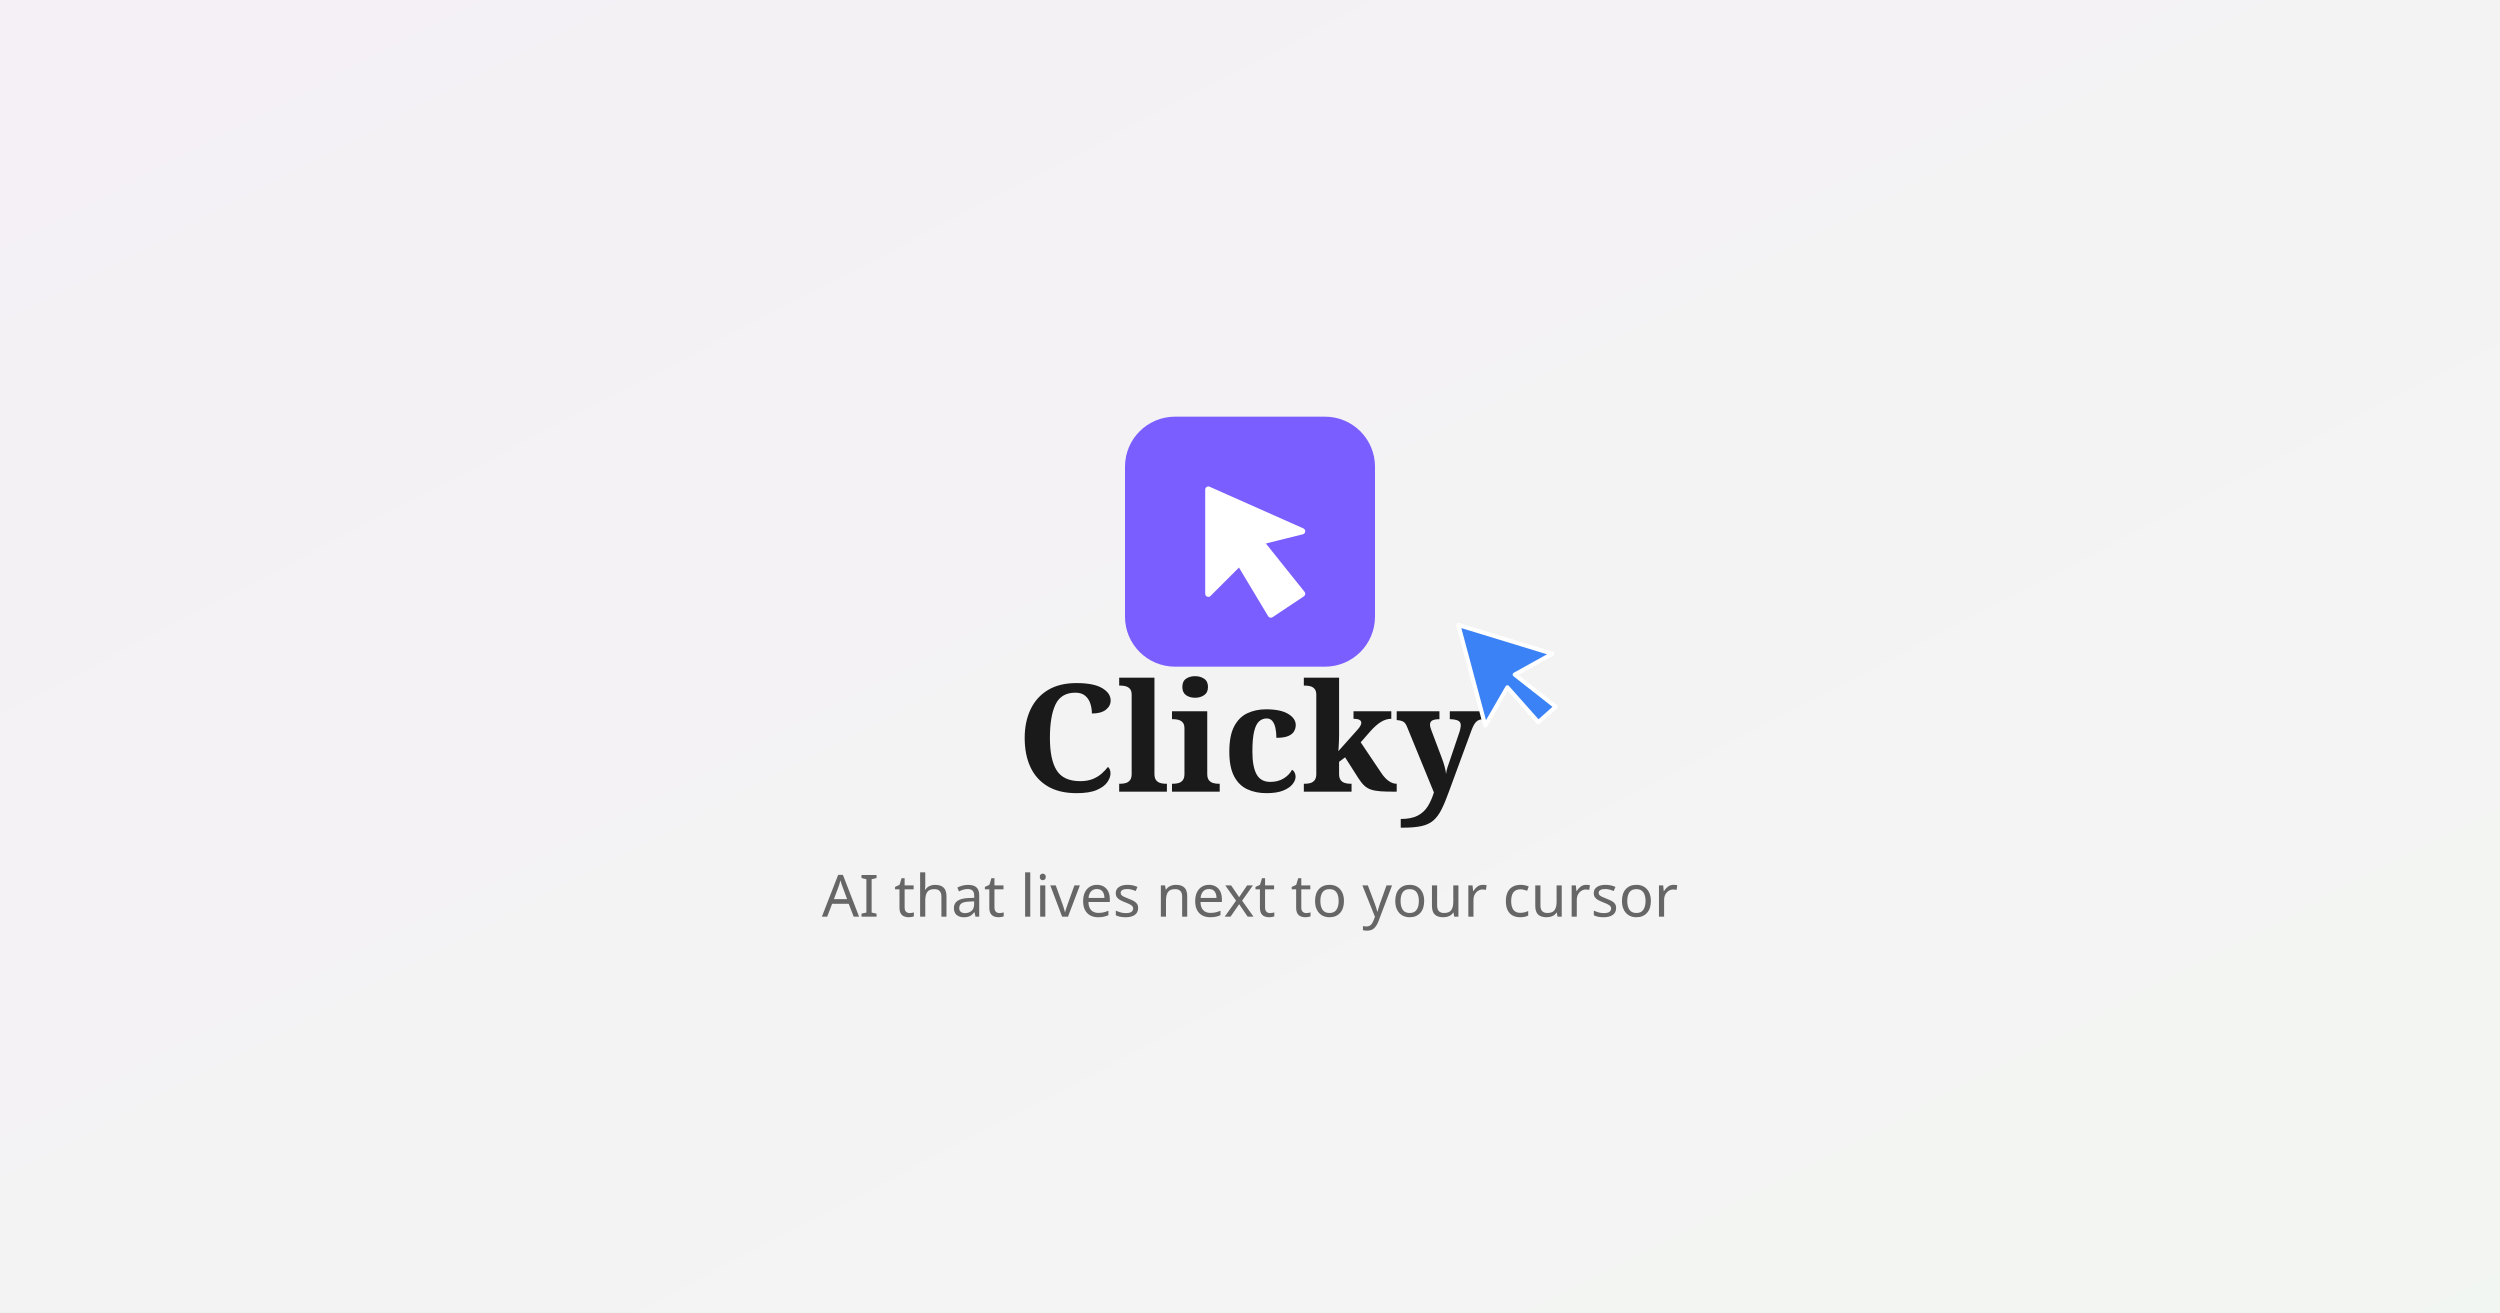
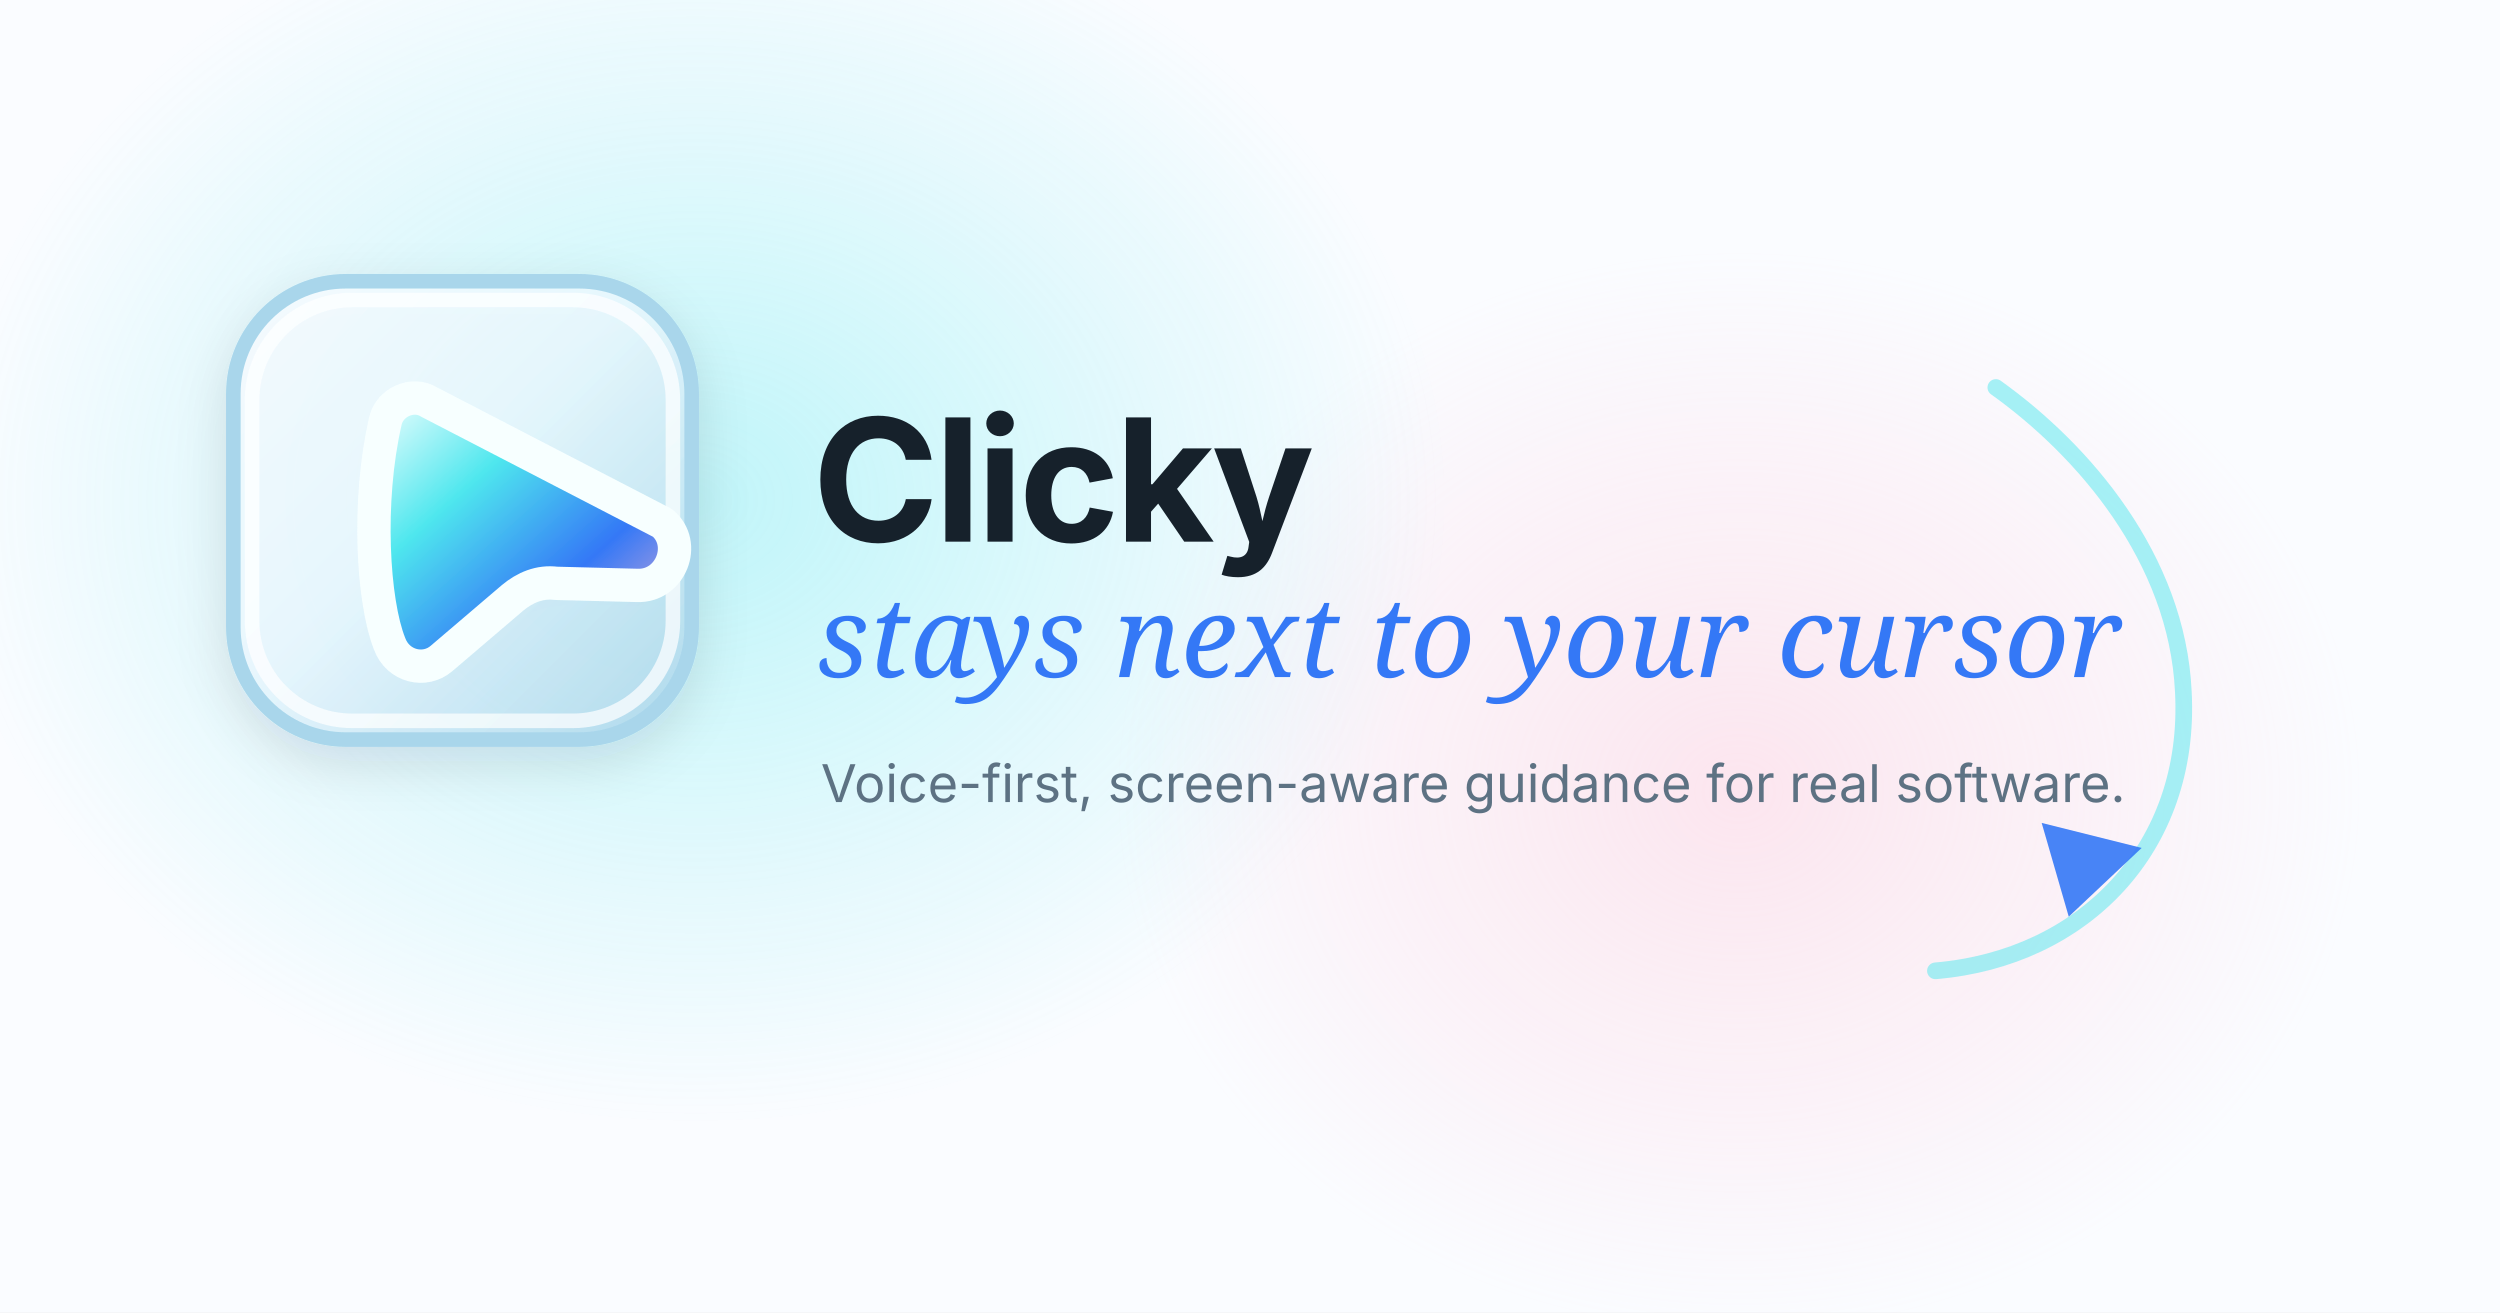
<svg xmlns="http://www.w3.org/2000/svg" width="1200" height="630" fill="none" viewBox="0 0 1200 630">
-   <path fill="#fbf8f5" d="M0 0h1200v630H0z" />
-   <path fill="url(#a)" d="M0 0h1200v630H0z" opacity=".5" />
-   <g transform="translate(540 200)">
-     <rect width="120" height="120" fill="#7a5eff" rx="24" />
-     <path fill="#fff" stroke="#fff" stroke-linejoin="round" stroke-width="3" d="M40 35v50l15-15 15 25 15-10-20-25 20-5z" />
+   <defs>
+     <radialGradient id="aqua" cx="0" cy="0" r="1" gradientTransform="matrix(360 0 0 300 335 240)" gradientUnits="userSpaceOnUse">
+       <stop stop-color="#4FE7EE" stop-opacity=".34" />
+       <stop offset="1" stop-color="#4FE7EE" stop-opacity="0" />
+     </radialGradient>
+     <radialGradient id="blush" cx="0" cy="0" r="1" gradientTransform="matrix(300 0 0 260 835 380)" gradientUnits="userSpaceOnUse">
+       <stop stop-color="#FFB9CF" stop-opacity=".34" />
+       <stop offset="1" stop-color="#FFB9CF" stop-opacity="0" />
+     </radialGradient>
+     <linearGradient id="tile" x1="0" x2="1" y1="0" y2="1">
+       <stop stop-color="#F8FDFF" />
+       <stop offset=".45" stop-color="#EAF8FF" />
+       <stop offset="1" stop-color="#A9D6EB" />
+     </linearGradient>
+     <linearGradient id="pointer" x1="0" x2="1" y1="0" y2="1">
+       <stop stop-color="#F6FFFF" />
+       <stop offset=".32" stop-color="#4FE7EE" />
+       <stop offset=".66" stop-color="#3478F6" />
+       <stop offset="1" stop-color="#FFB9CF" />
+     </linearGradient>
+     <filter id="shadow" x="-30%" y="-30%" width="160%" height="170%">
+       <feDropShadow dx="0" dy="28" stdDeviation="28" flood-color="#3478F6" flood-opacity=".18" />
+       <feDropShadow dx="0" dy="8" stdDeviation="12" flood-color="#16212B" flood-opacity=".12" />
+     </filter>
+   </defs>
+   <rect width="1200" height="630" fill="#FAFCFF" />
+   <rect width="1200" height="630" fill="url(#aqua)" />
+   <rect width="1200" height="630" fill="url(#blush)" />
+   <g filter="url(#shadow)" transform="translate(112 135)">
+     <rect width="220" height="220" rx="54" fill="url(#tile)" opacity=".84" />
+     <rect x="9" y="9" width="202" height="202" rx="48" stroke="#fff" stroke-opacity=".7" stroke-width="7" />
+     <rect width="220" height="220" rx="54" stroke="#A9D6EB" stroke-width="7" />
+     <path fill="url(#pointer)" stroke="#F7FFFF" stroke-linejoin="round" stroke-width="16" d="M94 58c-8-5-19 .2-21 9-9 39-6 87 2 107 4 11 17 14 25 7l34-29c6-5 13-8 21-7l39 1c16 .5 24-20 12-30L94 58Z" />
  </g>
-   <text x="600" y="380" fill="#1a1a1a" font-family="Playfair Display, serif" font-size="72" font-weight="700" text-anchor="middle">
+   <text x="390" y="260" fill="#16212B" font-family="Inter, ui-sans-serif, -apple-system, BlinkMacSystemFont, sans-serif" font-size="82" font-weight="700" letter-spacing="-2">
    Clicky
  </text>
-   <text x="600" y="440" fill="#666" font-family="Poppins, sans-serif" font-size="28" font-weight="400" text-anchor="middle">
-     AI that lives next to your cursor
+   <text x="392" y="325" fill="#3478F6" font-family="Cormorant Garamond, Georgia, serif" font-size="54" font-style="italic">
+     stays next to your cursor
  </text>
-   <path fill="#3b82f6" stroke="#fff" stroke-linejoin="round" stroke-width="2" d="m700 300 12.941 48.296 10.607-18.37 14.835 16.73 8.365-7.418-19.665-15.437 18.025-10.006z" />
-   <defs>
-     <linearGradient id="a" x1="0%" x2="100%" y1="0%" y2="100%">
-       <stop offset="0%" stop-color="#7a5eff" stop-opacity=".1" />
-       <stop offset="100%" stop-color="#53cfaf" stop-opacity=".1" />
-     </linearGradient>
-   </defs>
+   <text x="394" y="385" fill="#5D7283" font-family="Inter, ui-sans-serif, -apple-system, BlinkMacSystemFont, sans-serif" font-size="25">
+     Voice-first, screen-aware guidance for real software.
+   </text>
+   <path d="M958 186c42 30 87 82 90 146 4 75-48 128-119 134" stroke="#4FE7EE" stroke-linecap="round" stroke-width="8" opacity=".5" />
+   <path d="M980 395l48 12-35 33-13-45Z" fill="#3478F6" opacity=".9" />
</svg>
